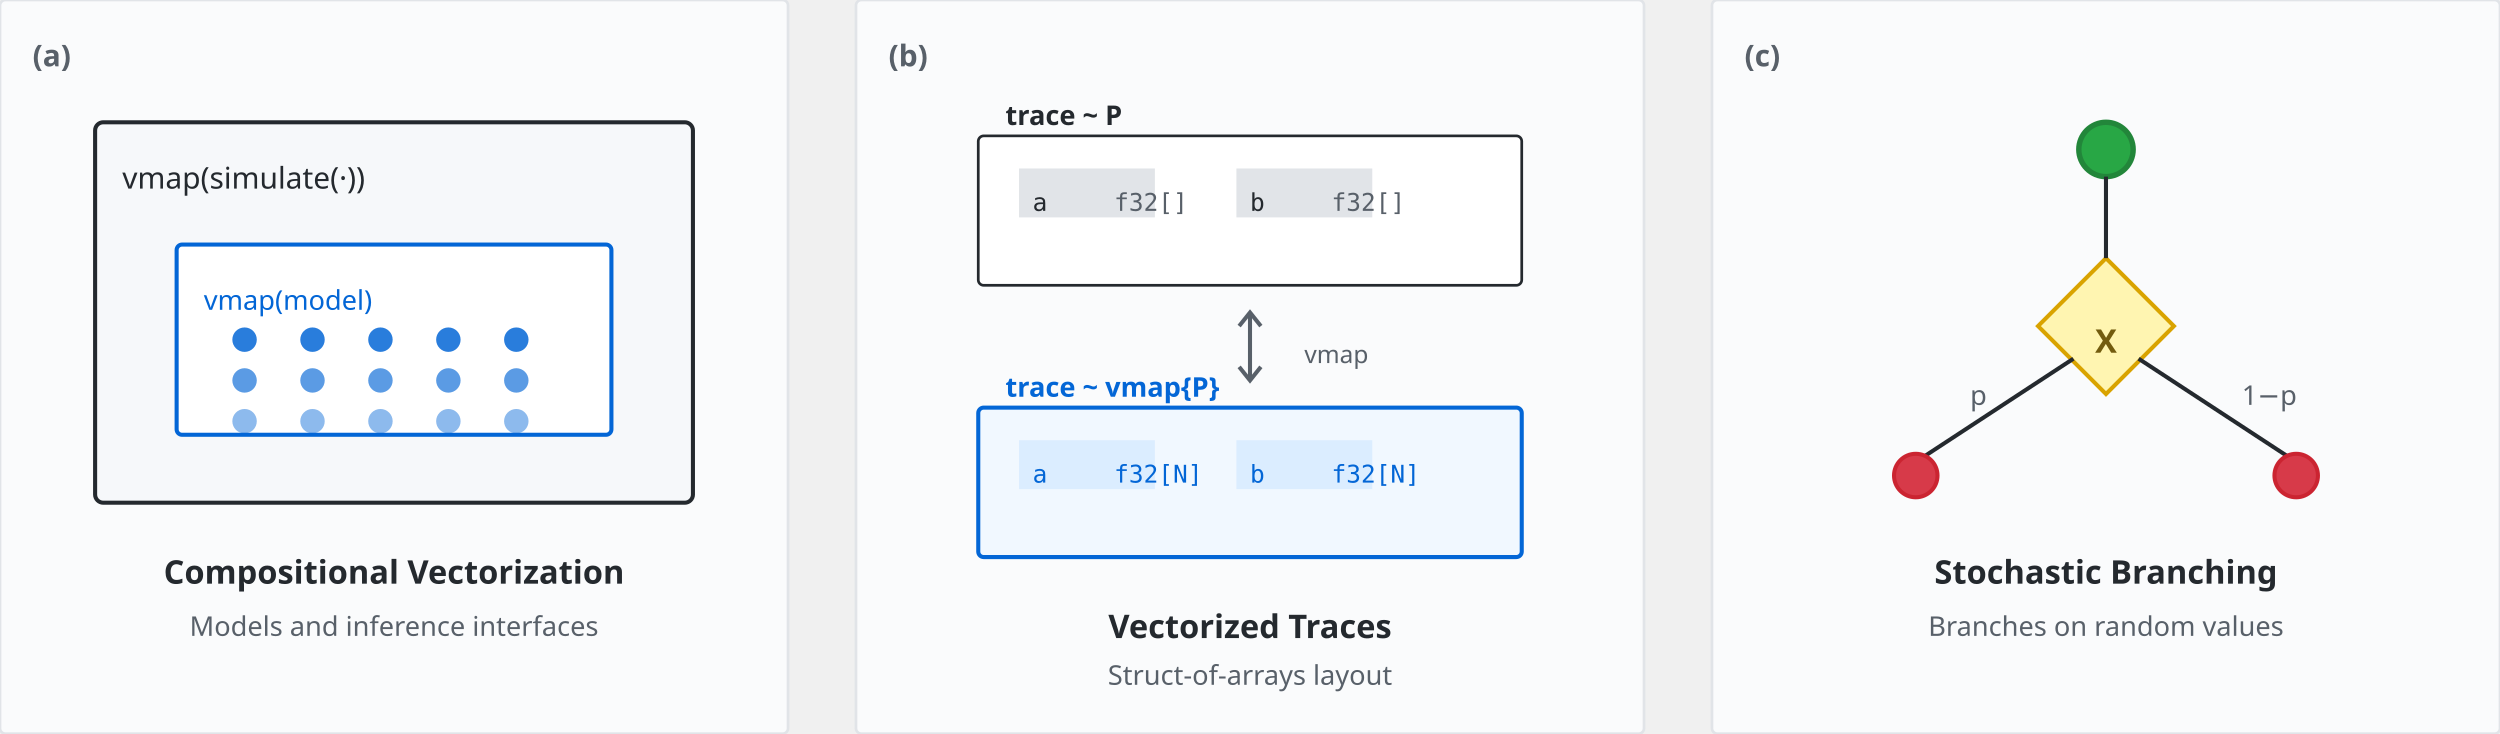
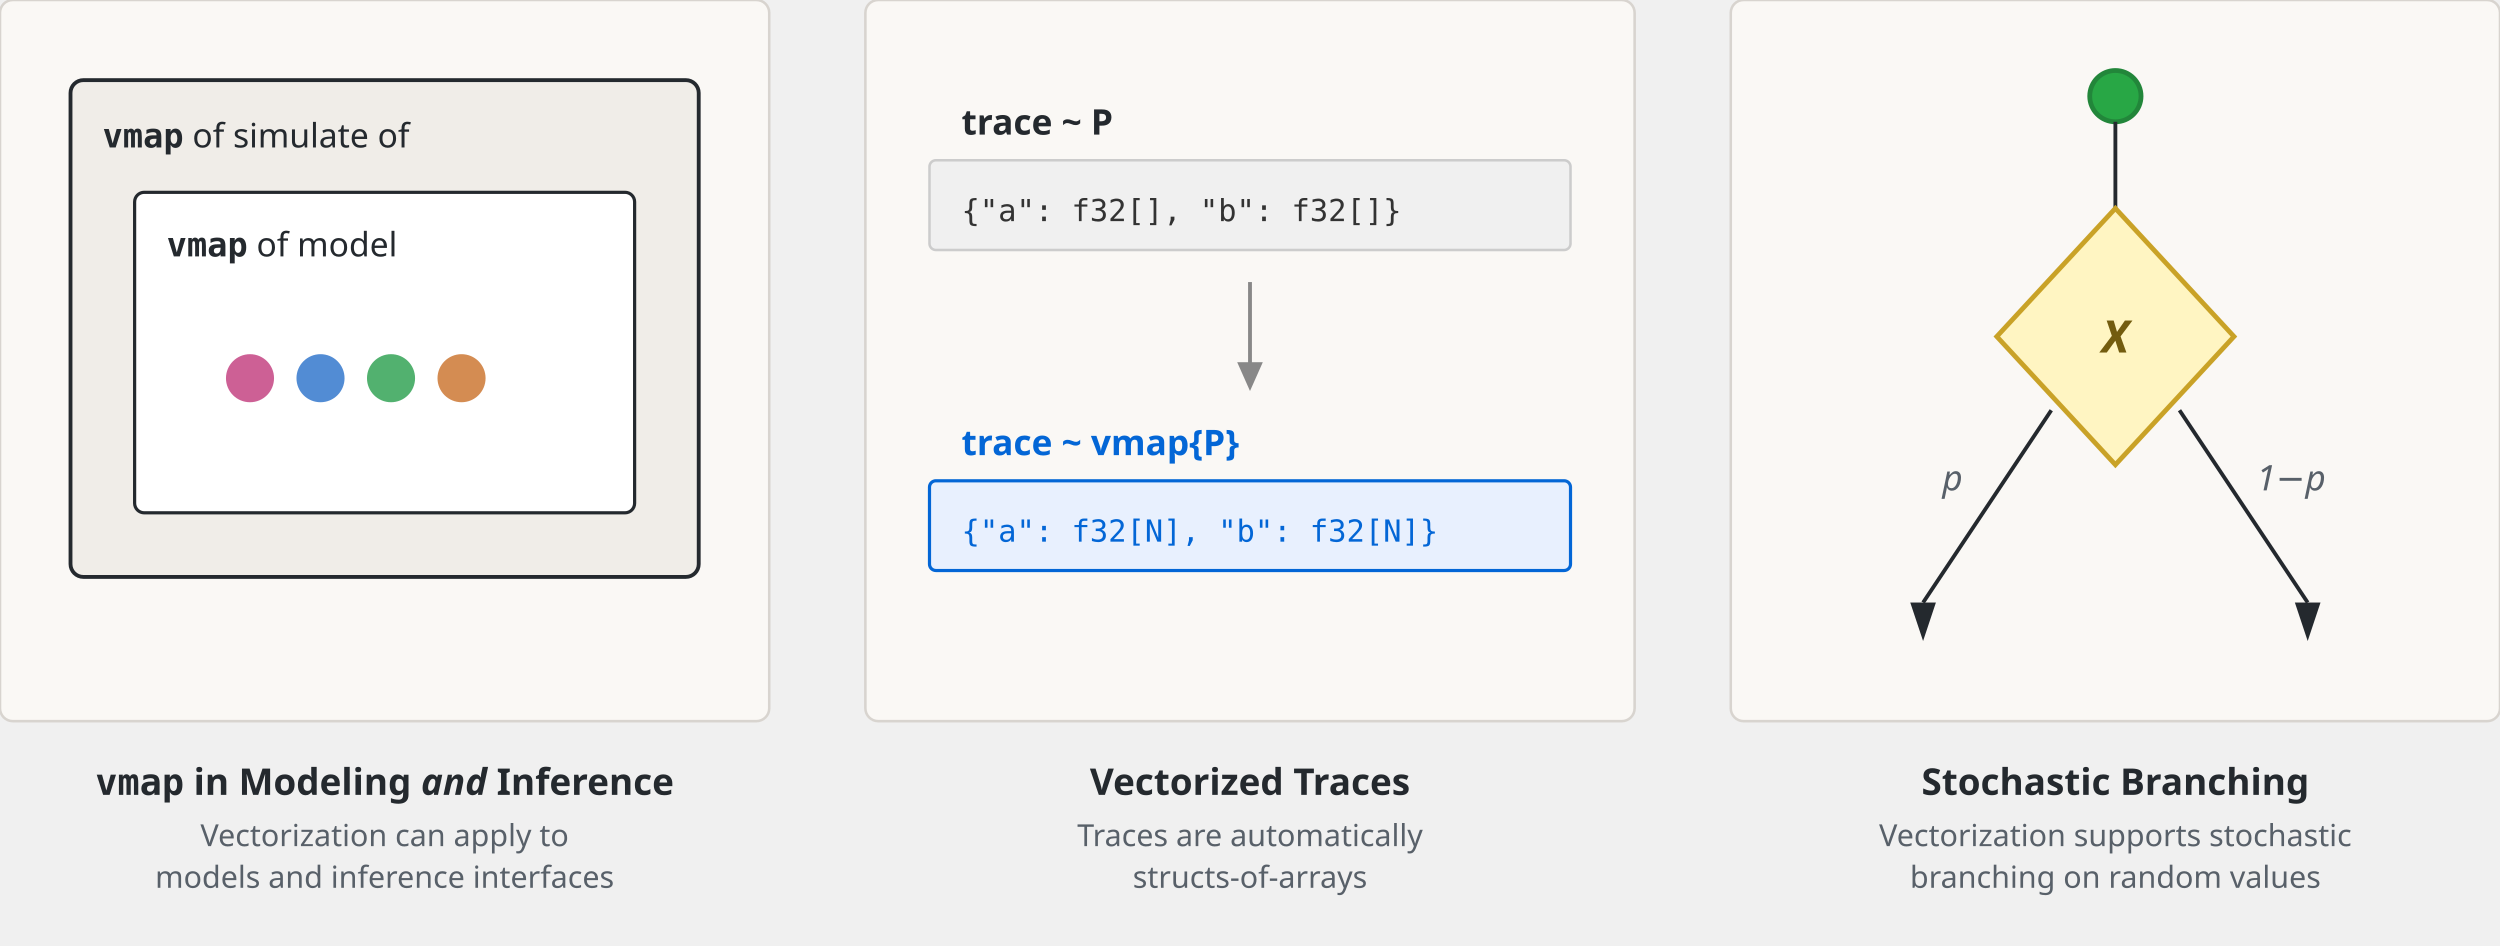
- <svg xmlns="http://www.w3.org/2000/svg" width="920" height="270" viewBox="35 35 920 270" role="img" shape-rendering="geometricPrecision">
-   <rect id="p1-bg" x="35" y="35" width="290" height="270" rx="2" ry="2" fill="#fafbfc" stroke="#e1e4e8" stroke-width="1" />
-   <text id="p1-label" x="47" y="55" font-size="11" font-weight="bold" font-family="'Source Sans 3', 'Source Sans Pro', sans-serif" transform="translate(0, 4.4)" fill="#586069">(a)</text>
-   <rect id="p1-outer" x="70" y="80" width="220" height="140" rx="3" ry="3" fill="#f6f8fa" stroke="#24292e" stroke-width="1.5" />
-   <text id="p1-outer-label" x="80" y="100" font-size="11" font-family="'Source Sans 3', sans-serif" transform="translate(0, 4.4)" fill="#24292e">vmap(simulate(·))</text>
-   <rect id="p1-inner" x="100" y="125" width="160" height="70" rx="2" ry="2" fill="#ffffff" stroke="#0366d6" stroke-width="1.5" />
-   <text id="p1-inner-label" x="110" y="145" font-size="10" font-family="'Source Sans 3', sans-serif" transform="translate(0, 4)" fill="#0366d6">vmap(model)</text>
-   <circle id="p1-dot1" cx="125" cy="160" r="4.5" fill="#0366d6" opacity="0.85" />
-   <circle id="p1-dot2" cx="150" cy="160" r="4.5" fill="#0366d6" opacity="0.85" />
-   <circle id="p1-dot3" cx="175" cy="160" r="4.5" fill="#0366d6" opacity="0.85" />
-   <circle id="p1-dot4" cx="200" cy="160" r="4.5" fill="#0366d6" opacity="0.85" />
-   <circle id="p1-dot5" cx="225" cy="160" r="4.5" fill="#0366d6" opacity="0.85" />
-   <circle id="p1-dot6" cx="125" cy="175" r="4.5" fill="#0366d6" opacity="0.65" />
-   <circle id="p1-dot7" cx="150" cy="175" r="4.5" fill="#0366d6" opacity="0.65" />
-   <circle id="p1-dot8" cx="175" cy="175" r="4.5" fill="#0366d6" opacity="0.65" />
-   <circle id="p1-dot9" cx="200" cy="175" r="4.5" fill="#0366d6" opacity="0.65" />
-   <circle id="p1-dot10" cx="225" cy="175" r="4.5" fill="#0366d6" opacity="0.65" />
-   <circle id="p1-dot11" cx="125" cy="190" r="4.5" fill="#0366d6" opacity="0.45" />
-   <circle id="p1-dot12" cx="150" cy="190" r="4.5" fill="#0366d6" opacity="0.45" />
-   <circle id="p1-dot13" cx="175" cy="190" r="4.5" fill="#0366d6" opacity="0.45" />
-   <circle id="p1-dot14" cx="200" cy="190" r="4.5" fill="#0366d6" opacity="0.45" />
-   <circle id="p1-dot15" cx="225" cy="190" r="4.5" fill="#0366d6" opacity="0.45" />
-   <text id="p1-title" x="180" y="245" font-size="12" font-weight="600" font-family="'Source Sans 3', sans-serif" text-anchor="middle" transform="translate(0, 4.8)" fill="#24292e">Compositional Vectorization</text>
-   <text id="p1-subtitle" x="180" y="265" font-size="10" font-family="'Source Sans 3', sans-serif" text-anchor="middle" transform="translate(0, 4)" fill="#586069">Models and inference interfaces</text>
-   <rect id="p2-bg" x="350" y="35" width="290" height="270" rx="2" ry="2" fill="#fafbfc" stroke="#e1e4e8" stroke-width="1" />
-   <text id="p2-label" x="362" y="55" font-size="11" font-weight="bold" font-family="'Source Sans 3', sans-serif" transform="translate(0, 4.4)" fill="#586069">(b)</text>
-   <rect id="p2-trace1" x="395" y="85" width="200" height="55" rx="2" ry="2" fill="#ffffff" stroke="#24292e" stroke-width="1" />
-   <text id="p2-trace1-label" x="405" y="77" font-size="10" font-weight="600" font-family="'Source Sans 3', sans-serif" transform="translate(0, 4)" fill="#24292e">trace ~ P</text>
-   <rect id="p2-addr1-bg" x="410" y="97" width="50" height="18" fill="#e1e4e8" />
-   <text id="p2-addr1" x="415" y="109" font-size="9" font-family="monospace" transform="translate(0, 3.6)" fill="#24292e">a</text>
-   <text id="p2-val1" x="445" y="109" font-size="9" font-family="monospace" transform="translate(0, 3.6)" fill="#586069">f32[]</text>
-   <rect id="p2-addr2-bg" x="490" y="97" width="50" height="18" fill="#e1e4e8" />
-   <text id="p2-addr2" x="495" y="109" font-size="9" font-family="monospace" transform="translate(0, 3.6)" fill="#24292e">b</text>
-   <text id="p2-val2" x="525" y="109" font-size="9" font-family="monospace" transform="translate(0, 3.6)" fill="#586069">f32[]</text>
-   <path id="p2-arrow" d="M 495 150 L 495 175 " fill="none" stroke="#586069" stroke-width="1.5" />
-   <path id="p2-arrow-head1" d="M 491 155 L 495 150 L 499 155 " fill="none" stroke="#586069" stroke-width="1.5" />
-   <path id="p2-arrow-head2" d="M 491 170 L 495 175 L 499 170 " fill="none" stroke="#586069" stroke-width="1.5" />
-   <text id="p2-vmap-label" x="515" y="165" font-size="9" font-family="'Source Sans 3', sans-serif" transform="translate(0, 3.6)" fill="#586069">vmap</text>
-   <rect id="p2-trace2" x="395" y="185" width="200" height="55" rx="2" ry="2" fill="#f1f8ff" stroke="#0366d6" stroke-width="1.5" />
-   <text id="p2-trace2-label" x="405" y="177" font-size="10" font-weight="600" font-family="'Source Sans 3', sans-serif" transform="translate(0, 4)" fill="#0366d6">trace ~ vmap{P}</text>
-   <rect id="p2-addr3-bg" x="410" y="197" width="50" height="18" fill="#dbedff" />
-   <text id="p2-addr3" x="415" y="209" font-size="9" font-family="monospace" transform="translate(0, 3.6)" fill="#0366d6">a</text>
-   <text id="p2-val3" x="445" y="209" font-size="9" font-family="monospace" transform="translate(0, 3.6)" fill="#0366d6">f32[N]</text>
-   <rect id="p2-addr4-bg" x="490" y="197" width="50" height="18" fill="#dbedff" />
-   <text id="p2-addr4" x="495" y="209" font-size="9" font-family="monospace" transform="translate(0, 3.6)" fill="#0366d6">b</text>
-   <text id="p2-val4" x="525" y="209" font-size="9" font-family="monospace" transform="translate(0, 3.6)" fill="#0366d6">f32[N]</text>
-   <text id="p2-title" x="495" y="265" font-size="12" font-weight="600" font-family="'Source Sans 3', sans-serif" text-anchor="middle" transform="translate(0, 4.8)" fill="#24292e">Vectorized Traces</text>
-   <text id="p2-subtitle" x="495" y="283" font-size="10" font-family="'Source Sans 3', sans-serif" text-anchor="middle" transform="translate(0, 4)" fill="#586069">Struct-of-arrays layout</text>
-   <rect id="p3-bg" x="665" y="35" width="290" height="270" rx="2" ry="2" fill="#fafbfc" stroke="#e1e4e8" stroke-width="1" />
-   <text id="p3-label" x="677" y="55" font-size="11" font-weight="bold" font-family="'Source Sans 3', sans-serif" transform="translate(0, 4.4)" fill="#586069">(c)</text>
-   <circle id="p3-start" cx="810" cy="90" r="10" fill="#28a745" stroke="#22863a" stroke-width="2" />
-   <path id="p3-diamond" d="M 810 130 L 835 155 L 810 180 L 785 155 Z " fill="#fff5b1" stroke="#d9a300" stroke-width="1.5" />
-   <text id="p3-diamond-label" x="810" y="160" font-size="12" font-weight="600" font-family="'Source Sans 3', sans-serif" text-anchor="middle" transform="translate(0, 4.8)" fill="#735c0f">X</text>
-   <path id="p3-line1" d="M 810 100 L 810 130 " fill="none" stroke="#24292e" stroke-width="1.5" />
-   <path id="p3-left-branch" d="M 798 167 L 740 205 " fill="none" stroke="#24292e" stroke-width="1.5" />
-   <path id="p3-right-branch" d="M 822 167 L 880 205 " fill="none" stroke="#24292e" stroke-width="1.5" />
-   <circle id="p3-end1" cx="740" cy="210" r="8" fill="#d73a49" stroke="#cb2431" stroke-width="1.5" />
-   <circle id="p3-end2" cx="880" cy="210" r="8" fill="#d73a49" stroke="#cb2431" stroke-width="1.5" />
-   <text id="p3-label-p" x="760" y="180" font-size="10" font-family="'Source Sans 3', sans-serif" transform="translate(0, 4)" fill="#586069">p</text>
-   <text id="p3-label-1p" x="860" y="180" font-size="10" font-family="'Source Sans 3', sans-serif" transform="translate(0, 4)" fill="#586069">1−p</text>
-   <text id="p3-title" x="810" y="245" font-size="12" font-weight="600" font-family="'Source Sans 3', sans-serif" text-anchor="middle" transform="translate(0, 4.8)" fill="#24292e">Stochastic Branching</text>
-   <text id="p3-subtitle" x="810" y="265" font-size="10" font-family="'Source Sans 3', sans-serif" text-anchor="middle" transform="translate(0, 4)" fill="#586069">Branches on random values</text>
+ <svg xmlns="http://www.w3.org/2000/svg" width="780" height="295" viewBox="0 0 780 295" role="img" shape-rendering="geometricPrecision">
+   <rect x="0" y="0" width="240" height="225" rx="4" fill="#faf8f5" stroke="#d8d4cf" stroke-width="0.8" />
+   <rect x="22" y="25" width="196" height="155" rx="4" fill="#f0ede8" stroke="#24292e" stroke-width="1.2" />
+   <text x="32" y="46" font-family="'Source Sans 3', sans-serif" font-size="10.5" fill="#24292e">
+     <tspan font-family="'Source Code Pro', monospace" font-weight="700">vmap</tspan> of simulate of
+   </text>
+   <rect x="42" y="60" width="156" height="100" rx="3" fill="#ffffff" stroke="#24292e" stroke-width="1" />
+   <text x="52" y="80" font-family="'Source Sans 3', sans-serif" font-size="10.5" fill="#24292e">
+     <tspan font-family="'Source Code Pro', monospace" font-weight="700">vmap</tspan> of model
+   </text>
+   <circle cx="78" cy="118" r="7.5" fill="#c84f8a" opacity="0.9" />
+   <circle cx="100" cy="118" r="7.5" fill="#3f7fcf" opacity="0.9" />
+   <circle cx="122" cy="118" r="7.5" fill="#3fa85f" opacity="0.9" />
+   <circle cx="144" cy="118" r="7.5" fill="#cf7f3f" opacity="0.9" />
+   <text x="120" y="248" text-anchor="middle" font-family="'Source Sans 3', sans-serif" font-size="11.5" font-weight="600" fill="#24292e">
+     <tspan font-family="'Source Code Pro', monospace" font-weight="700">vmap</tspan> in Modeling <tspan font-style="italic">and</tspan> Inference
+   </text>
+   <text x="120" y="264" text-anchor="middle" font-family="'Source Sans 3', sans-serif" font-size="9.5" fill="#586069">Vectorization can apply to</text>
+   <text x="120" y="277" text-anchor="middle" font-family="'Source Sans 3', sans-serif" font-size="9.5" fill="#586069">models and inference interfaces</text>
+   <rect x="270" y="0" width="240" height="225" rx="4" fill="#faf8f5" stroke="#d8d4cf" stroke-width="0.8" />
+   <text x="300" y="42" font-family="'Source Sans 3', sans-serif" font-size="11" font-weight="600" fill="#24292e">trace ~ P</text>
+   <rect x="290" y="50" width="200" height="28" rx="2" fill="#f0f0f0" stroke="#ccc" stroke-width="0.8" />
+   <text x="300" y="69" font-family="'Source Code Pro', monospace" font-size="9.5" fill="#333">{"a": f32[], "b": f32[]}</text>
+   <line x1="390" y1="88" x2="390" y2="118" stroke="#888" stroke-width="1.2" />
+   <polygon points="386,113 390,122 394,113" fill="#888" />
+   <text x="300" y="142" font-family="'Source Sans 3', sans-serif" font-size="11" font-weight="600" fill="#0366d6">trace ~ vmap{P}</text>
+   <rect x="290" y="150" width="200" height="28" rx="2" fill="#e8f0fe" stroke="#0366d6" stroke-width="1" />
+   <text x="300" y="169" font-family="'Source Code Pro', monospace" font-size="9.5" fill="#0366d6">{"a": f32[N], "b": f32[N]}</text>
+   <text x="390" y="248" text-anchor="middle" font-family="'Source Sans 3', sans-serif" font-size="11.5" font-weight="600" fill="#24292e">Vectorized Traces</text>
+   <text x="390" y="264" text-anchor="middle" font-family="'Source Sans 3', sans-serif" font-size="9.5" fill="#586069">Traces are automatically</text>
+   <text x="390" y="277" text-anchor="middle" font-family="'Source Sans 3', sans-serif" font-size="9.5" fill="#586069">structs-of-arrays</text>
+   <rect x="540" y="0" width="240" height="225" rx="4" fill="#faf8f5" stroke="#d8d4cf" stroke-width="0.8" />
+   <circle cx="660" cy="30" r="8" fill="#28a745" stroke="#22863a" stroke-width="1.5" />
+   <line x1="660" y1="38" x2="660" y2="65" stroke="#24292e" stroke-width="1.2" />
+   <polygon points="660,65 697,105 660,145 623,105" fill="#fff5c2" stroke="#c9a227" stroke-width="1.5" />
+   <text x="660" y="110" text-anchor="middle" font-family="'Source Sans 3', sans-serif" font-size="14" font-weight="600" font-style="italic" fill="#735c0f">X</text>
+   <line x1="640" y1="128" x2="600" y2="188" stroke="#24292e" stroke-width="1.2" />
+   <text x="606" y="153" font-family="'Source Sans 3', sans-serif" font-size="11" font-style="italic" fill="#586069">p</text>
+   <line x1="680" y1="128" x2="720" y2="188" stroke="#24292e" stroke-width="1.2" />
+   <text x="704" y="153" font-family="'Source Sans 3', sans-serif" font-size="11" font-style="italic" fill="#586069">1−p</text>
+   <polygon points="596,188 600,200 604,188" fill="#24292e" />
+   <polygon points="716,188 720,200 724,188" fill="#24292e" />
+   <text x="660" y="248" text-anchor="middle" font-family="'Source Sans 3', sans-serif" font-size="11.5" font-weight="600" fill="#24292e">Stochastic Branching</text>
+   <text x="660" y="264" text-anchor="middle" font-family="'Source Sans 3', sans-serif" font-size="9.5" fill="#586069">Vectorization supports stochastic</text>
+   <text x="660" y="277" text-anchor="middle" font-family="'Source Sans 3', sans-serif" font-size="9.5" fill="#586069">branching on random values</text>
</svg>
